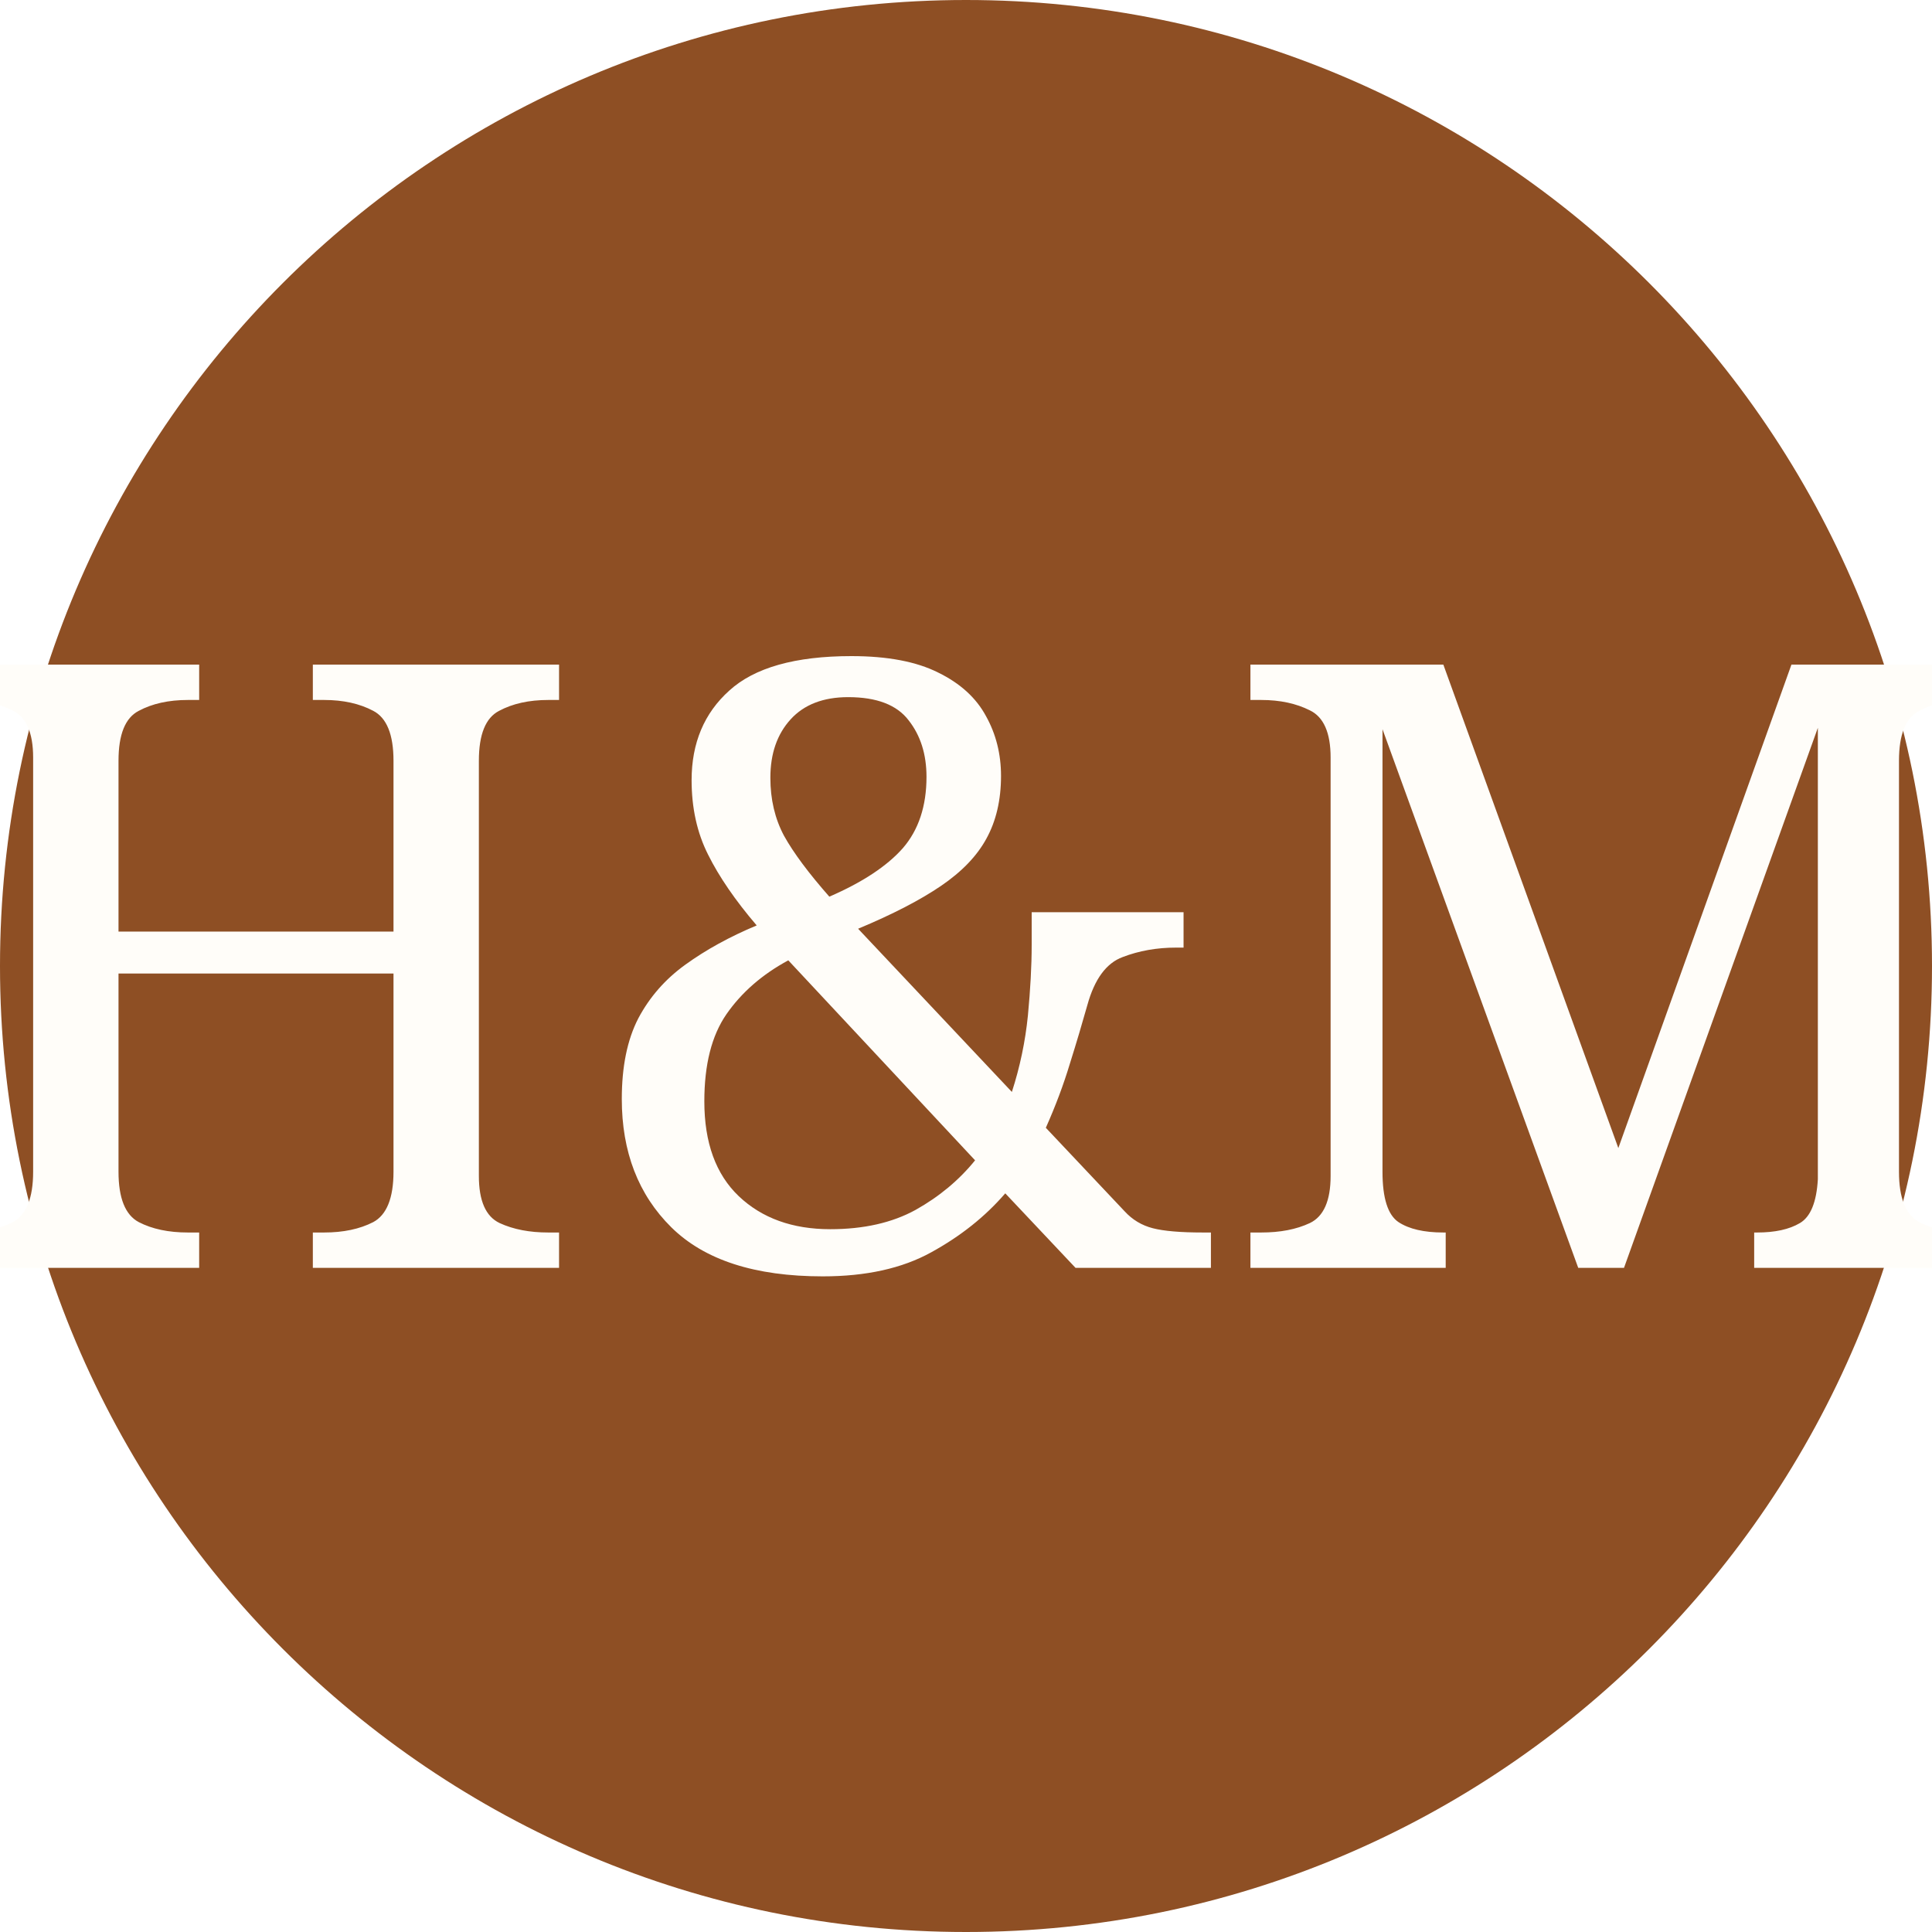
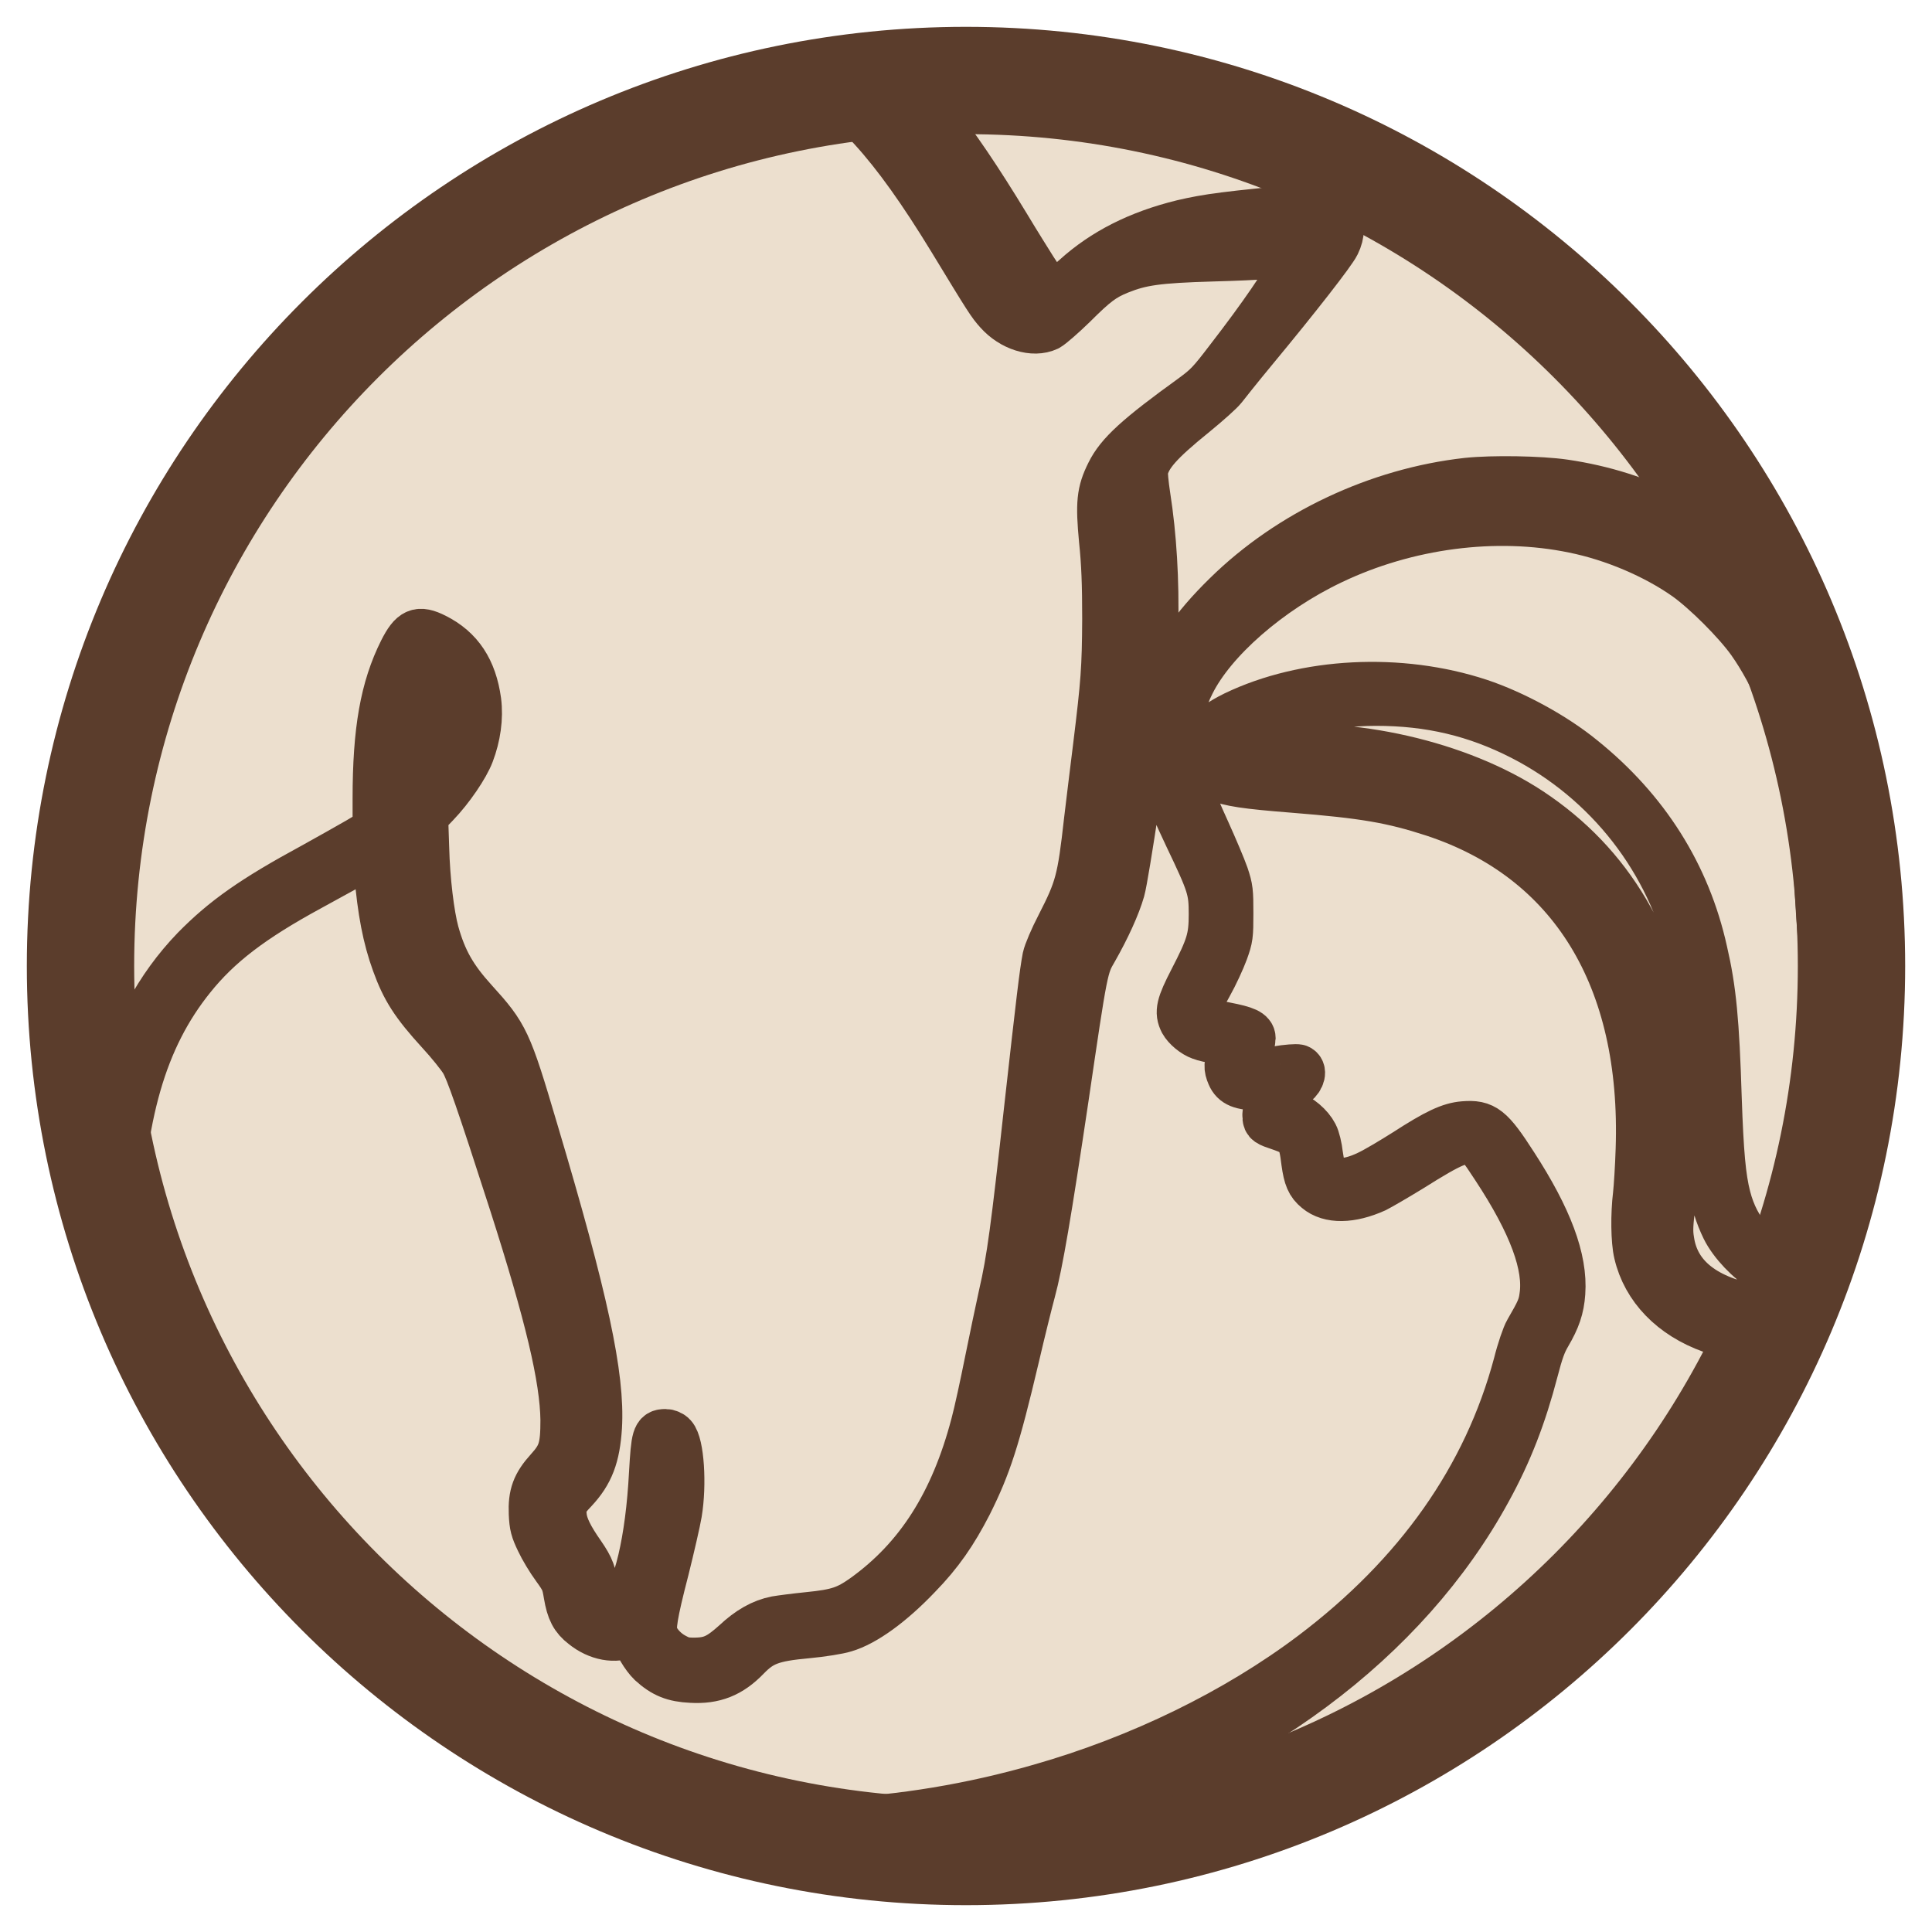
- <svg xmlns="http://www.w3.org/2000/svg" viewBox="0 0 64 64">
-   <circle cx="32" cy="32" r="32" fill="#8E4F24" />
-   <text x="32" y="42" text-anchor="middle" font-family="Georgia, serif" font-size="28" fill="#FFFDF9">H&amp;M</text>
+ <svg xmlns="http://www.w3.org/2000/svg" viewBox="34 22 72 72">
+   <defs>
+     <clipPath id="f">
+       <circle cx="70" cy="58" r="34" />
+     </clipPath>
+   </defs>
+   <circle cx="70" cy="58" r="33" fill="#ECDFCE" stroke="#5B3D2C" stroke-width="4" />
+   <g clip-path="url(#f)">
+     <path fill="#5B3D2C" stroke="#5B3D2C" stroke-width="1.8" stroke-linejoin="round" d="M44.31,20.11C42.39,20.29,40.65,20.89,39.63,21.73C38.65,22.54,38.36,23.64,38.86,24.67C39.1,25.14,39.81,25.91,40.49,26.43C40.74,26.62,40.94,26.8,40.94,26.82C40.94,26.87,39.63,26.79,38.59,26.67C38.12,26.62,36.62,26.42,35.25,26.24C30.42,25.6,28.95,25.47,26.48,25.46C24.61,25.46,23.81,25.52,22.38,25.76C19.76,26.2,17.4,27.31,15.9,28.81C15.28,29.42,15.06,29.86,15.06,30.4C15.06,30.87,15.2,31.18,15.62,31.55C16.12,31.99,16.53,32.14,19.29,32.78C20.21,32.99,20.88,33.24,20.88,33.36C20.88,33.57,20.01,34.04,19.02,34.36C17.65,34.81,16.15,35.12,11.77,35.87C7.22,36.64,5.84,36.91,3.85,37.42C0.71,38.23,-1.19,39.13,-2.32,40.33C-3.23,41.3,-3.54,42.42,-3.22,43.66C-2.93,44.79,-2.48,45.38,-1.08,46.44C-0.48,46.89,0.04,47.35,0.23,47.57C0.51,47.91,0.88,48.6,0.97,48.95C1.02,49.16,0.83,49.4,0.46,49.58C-0.41,50.02,-1.59,50.22,-5.82,50.63C-7.03,50.74,-8.56,50.91,-9.21,50.99C-15.19,51.76,-18.55,53.24,-20.19,55.82C-20.61,56.48,-20.87,57.17,-21.08,58.22C-21.82,61.9,-23.79,64.5,-27.02,66.06C-28.89,66.96,-31.09,67.41,-33.19,67.32C-34.7,67.26,-36.16,66.96,-39.43,66.06C-44.87,64.55,-47.29,64.17,-50.8,64.25C-53.29,64.31,-53.51,64.38,-51.23,64.38C-49.12,64.39,-48.33,64.45,-46.53,64.75C-44.67,65.06,-43.16,65.45,-40.01,66.42C-35.45,67.82,-34.21,68.06,-32.09,68C-30,67.92,-28.25,67.52,-26.55,66.71C-23.19,65.1,-21.03,62.33,-20.19,58.51C-19.87,57.03,-19.49,56.3,-18.63,55.43C-16.83,53.6,-13.78,52.58,-8.39,52.01C-7.74,51.94,-6.26,51.8,-5.08,51.7C-1.99,51.43,-0.71,51.25,0.25,50.96C1.14,50.68,1.79,50.23,2.05,49.71C2.24,49.29,2.19,48.64,1.91,48C1.48,47,0.97,46.41,-0.26,45.48C-1.16,44.8,-1.52,44.42,-1.76,43.92C-2.11,43.15,-2.13,42.54,-1.81,41.88C-1.16,40.53,1.22,39.4,5.29,38.5C6.94,38.14,8.37,37.89,11.77,37.34C13.43,37.07,15.18,36.78,15.65,36.69C18.6,36.16,20.48,35.59,21.38,34.96C22.5,34.19,22.78,33.13,22.07,32.33C21.6,31.81,20.97,31.55,19.02,31.11C17.72,30.81,16.95,30.58,16.76,30.43L16.63,30.32L17.04,29.93C18.15,28.86,19.96,27.96,21.88,27.53C23.29,27.22,23.93,27.16,26.23,27.16C29,27.16,29.95,27.25,35.01,27.96C38.42,28.43,39.13,28.52,40.58,28.6C42.01,28.69,43.22,28.62,43.54,28.41C43.8,28.25,43.94,27.96,43.94,27.58C43.93,26.94,43.59,26.52,42.2,25.48C41.21,24.73,40.61,24.18,40.48,23.87C40.4,23.67,40.4,23.63,40.48,23.46C40.53,23.37,40.7,23.19,40.86,23.07C41.93,22.25,44.15,21.77,46.11,21.93C48.52,22.13,50.37,22.83,52.73,24.42C55.24,26.11,56.24,26.59,57.3,26.59C58.11,26.59,58.64,26.31,59.1,25.67C59.24,25.48,59.49,25.12,59.67,24.88C60.04,24.36,60.32,24.17,60.91,24.07C61.66,23.95,62.79,24.17,63.73,24.62C65.67,25.55,67.29,27.33,69.48,30.92C70.86,33.19,70.93,33.3,71.21,33.61C71.72,34.18,72.51,34.43,73.04,34.18C73.15,34.12,73.58,33.75,73.98,33.36C74.81,32.53,75.11,32.31,75.7,32.07C76.52,31.74,77.13,31.65,79.19,31.59C81.02,31.54,81.86,31.47,82.28,31.35C82.52,31.28,82.52,31.31,82.27,31.82C81.89,32.56,81.06,33.78,79.8,35.41C79.13,36.29,78.99,36.43,78.46,36.82C76.41,38.3,75.72,38.93,75.37,39.64C75.02,40.34,74.98,40.75,75.11,42.13C75.2,42.98,75.23,43.77,75.23,45.07C75.22,46.92,75.18,47.43,74.89,49.8C74.79,50.59,74.64,51.84,74.55,52.58C74.3,54.82,74.21,55.13,73.51,56.5C73.26,56.98,73.04,57.5,73,57.69C72.89,58.26,72.77,59.28,72.32,63.3C71.83,67.75,71.67,68.96,71.37,70.25C71.26,70.76,71.02,71.88,70.85,72.73C70.68,73.58,70.45,74.65,70.33,75.09C69.56,78.02,68.25,80.08,66.22,81.54C65.57,82,65.23,82.12,64.13,82.23C63.64,82.28,63.1,82.35,62.93,82.38C62.41,82.48,61.92,82.76,61.42,83.23C60.81,83.78,60.51,83.92,59.9,83.93C59.51,83.93,59.4,83.9,59.12,83.75C58.78,83.57,58.49,83.26,58.37,82.95C58.27,82.68,58.34,82.19,58.78,80.49C58.99,79.65,59.21,78.69,59.26,78.39C59.44,77.31,59.34,75.82,59.07,75.53C59.01,75.46,58.89,75.41,58.8,75.41C58.45,75.41,58.42,75.54,58.34,76.91C58.21,79.41,57.75,81.36,57.16,81.91C56.98,82.08,56.96,82.09,56.74,82.02C56.38,81.91,56.2,81.68,56.15,81.25C56.08,80.66,56.01,80.45,55.66,79.94C55.21,79.3,55.01,78.88,54.97,78.53C54.92,78.09,54.97,77.95,55.38,77.52C55.98,76.88,56.21,76.27,56.28,75.18C56.39,73.3,55.78,70.43,53.9,64.13C52.91,60.78,52.82,60.6,51.65,59.31C50.88,58.46,50.5,57.8,50.21,56.76C50.03,56.1,49.87,54.8,49.84,53.59L49.8,52.4L50.24,51.94C50.77,51.39,51.34,50.55,51.52,50.07C51.76,49.44,51.86,48.75,51.78,48.13C51.62,46.97,51.12,46.21,50.2,45.75C49.6,45.45,49.38,45.54,49.01,46.27C48.32,47.65,48.04,49.22,48.04,51.76L48.04,52.95L47.35,53.36C46.97,53.58,46.22,54,45.68,54.3C43.43,55.52,42.36,56.28,41.27,57.39C39.91,58.8,38.96,60.57,38.4,62.73C37.93,64.54,37.7,66.68,37.7,69.1C37.7,71.1,37.9,72.74,38.34,74.32C39.34,77.94,42.1,81.97,45.56,84.85C52.61,90.72,63.08,92.53,73.18,89.62C80.5,87.5,86.38,83.14,89.44,77.52C90.21,76.12,90.74,74.74,91.17,73.09C91.36,72.36,91.47,72.05,91.66,71.73C92,71.15,92.14,70.75,92.18,70.18C92.27,68.93,91.7,67.41,90.41,65.42C89.53,64.05,89.3,63.88,88.55,63.94C88.05,63.98,87.55,64.21,86.39,64.96C85.9,65.27,85.28,65.64,85,65.77C84.16,66.18,83.45,66.15,83.28,65.71C83.25,65.62,83.19,65.31,83.15,65.04C83.12,64.76,83.04,64.43,82.97,64.3C82.8,63.97,82.42,63.65,82.05,63.52L81.73,63.42L81.78,63.2C81.84,62.86,82.02,62.54,82.26,62.36C82.49,62.18,82.56,61.89,82.38,61.82C82.32,61.8,81.96,61.82,81.57,61.89C80.82,61.99,80.41,61.96,80.35,61.81C80.33,61.76,80.39,61.52,80.48,61.27C80.57,61.03,80.64,60.77,80.64,60.7C80.64,60.49,80.41,60.39,79.69,60.25C78.96,60.11,78.72,60.02,78.62,59.83C78.53,59.65,78.57,59.54,79.03,58.71C79.25,58.32,79.51,57.75,79.62,57.45C79.8,56.95,79.81,56.87,79.81,56.04C79.81,55.22,79.8,55.11,79.64,54.63C79.54,54.34,79.23,53.61,78.95,52.99C78.67,52.38,78.36,51.65,78.26,51.37C77.73,49.87,77.76,48.67,78.38,47.45C79.18,45.84,81.28,44,83.61,42.89C86.43,41.54,89.75,41.11,92.65,41.71C94.14,42.01,95.7,42.68,96.85,43.49C97.59,44.02,98.72,45.15,99.25,45.89C100.11,47.1,100.92,48.97,101.28,50.6C101.56,51.91,101.64,52.59,101.8,55.52C102.01,59.22,102.43,61.48,103.31,63.55C103.72,64.54,104.22,65.12,104.99,65.52C105.77,65.91,106.57,66.03,108.74,66.09C110.25,66.13,110.95,66.25,111.53,66.55C112.21,66.92,112.73,67.65,112.97,68.6C113.06,68.93,113.08,69.25,113.08,70.09C113.08,71.25,113.06,71.46,112.66,74.03C112.51,74.98,112.35,76.1,112.3,76.53C112.25,76.96,112.2,77.33,112.18,77.34C112.16,77.36,111.99,76.72,111.8,75.92C111.25,73.61,110.88,72.7,110.17,71.82C109.36,70.83,107.96,70.12,106.19,69.82C105.63,69.73,104.7,69.65,102.96,69.54C101.74,69.48,101.35,69.41,100.69,69.2C99.5,68.81,98.68,67.91,98.35,66.62C98.16,65.89,98.08,64.95,98.01,62.94C97.92,60.06,97.81,58.88,97.48,57.46C96.85,54.61,95.32,52.19,92.96,50.29C91.91,49.43,90.39,48.61,89.13,48.19C86.16,47.21,82.63,47.4,80.03,48.65C79.01,49.15,78.51,49.72,78.65,50.26C78.71,50.51,79.02,50.82,79.36,50.96C79.82,51.16,80.43,51.25,82.2,51.39C84.84,51.6,85.88,51.78,87.42,52.28C92.6,53.98,95.33,58.43,95.11,64.84C95.09,65.49,95.04,66.25,95.01,66.52C94.92,67.26,94.93,68.24,95.04,68.7C95.34,69.99,96.33,71.01,97.78,71.53C98.61,71.82,99.22,71.93,100.64,71.99C101.97,72.05,102.65,72.16,103.5,72.45C105.67,73.2,107.5,74.88,109.14,77.65C110.32,79.63,111.31,81.99,112.7,86.09C113.47,88.38,113.73,89.03,114.19,89.72C115.67,91.94,117.97,92.66,121.56,92.03C123.38,91.71,124.73,91.32,129.6,89.71C134.83,87.98,136.92,87.36,139.71,86.72C143.19,85.92,146.13,85.54,149.66,85.43L151.38,85.38L149.33,85.4C145.44,85.44,142.11,85.9,137.71,86.99C135.42,87.56,133.77,88.04,128.83,89.61C125.15,90.78,123.25,91.29,121.62,91.57C120.71,91.72,119.6,91.81,118.97,91.76C116.24,91.59,114.72,90.3,113.77,87.35C113.62,86.88,113.28,85.84,113.03,85.04C111.68,80.84,110.38,77.91,108.95,75.81C107.41,73.54,105.59,72.07,103.48,71.38C102.57,71.09,101.36,70.89,100.45,70.89C100.22,70.89,99.8,70.84,99.5,70.8C97.54,70.46,96.44,69.6,96.24,68.24C96.18,67.88,96.19,67.63,96.31,66.71C96.43,65.77,96.45,65.31,96.45,63.74C96.45,62.48,96.43,61.69,96.37,61.32C95.75,57.19,93.99,54.21,91.01,52.24C88.36,50.49,84.32,49.57,80.96,49.96C80.19,50.05,79.65,50.05,79.56,49.97C79.5,49.9,79.72,49.66,80.1,49.39C81.13,48.68,83.32,48.15,85.28,48.15C87.29,48.15,89.01,48.56,90.73,49.44C93.95,51.09,96.27,54.08,97.06,57.57C97.38,59.03,97.48,60.11,97.58,63.13C97.67,65.81,97.82,66.78,98.3,67.77C98.57,68.32,99.21,68.99,99.74,69.29C100.58,69.77,101.38,69.93,103.5,70.06C104.33,70.11,105.23,70.18,105.5,70.22C107.17,70.44,108.49,70.95,109.3,71.69C110.23,72.54,110.67,73.53,111.22,75.99C111.54,77.38,111.74,78.06,112,78.69C112.17,79.1,112.24,79.21,112.37,79.24C112.68,79.31,112.71,79.24,112.79,78.15C112.88,76.85,112.94,76.36,113.3,74.19C113.79,71.25,113.89,70.22,113.79,69.19C113.67,67.9,113.36,67.15,112.62,66.41C111.76,65.53,110.9,65.29,108.32,65.17C106.34,65.09,105.33,64.78,104.8,64.1C104.28,63.45,103.69,61.52,103.43,59.61C103.27,58.48,103.21,57.49,103.12,54.86C103.07,53.48,102.99,52,102.93,51.58C102.12,45.19,98.16,40.88,92.29,40.02C91.4,39.89,89.62,39.86,88.68,39.96C85.36,40.33,82.07,41.88,79.72,44.19C77.25,46.6,76.57,48.76,77.46,51.32C77.57,51.61,77.94,52.44,78.28,53.16C79.14,54.96,79.2,55.15,79.2,56.07C79.2,56.97,79.1,57.29,78.46,58.53C77.98,59.46,77.92,59.72,78.1,60.07C78.21,60.27,78.5,60.52,78.76,60.61C78.85,60.65,79.16,60.72,79.45,60.77C79.75,60.82,79.99,60.87,80,60.88C80.02,60.9,79.97,61.06,79.91,61.25C79.76,61.66,79.75,61.78,79.87,62.06C80,62.37,80.27,62.48,80.9,62.48C81.35,62.48,81.43,62.5,81.4,62.58C81.31,62.81,81.18,63.47,81.2,63.63C81.22,63.81,81.25,63.83,81.7,63.98C82.44,64.23,82.54,64.38,82.65,65.31C82.73,65.88,82.82,66.1,83.09,66.32C83.55,66.71,84.34,66.7,85.25,66.29C85.43,66.2,86.03,65.85,86.57,65.52C88.11,64.55,88.5,64.39,88.93,64.53C89.12,64.6,89.23,64.72,89.73,65.49C91.12,67.6,91.7,69.18,91.52,70.33C91.47,70.7,91.39,70.88,90.96,71.62C90.87,71.77,90.68,72.32,90.55,72.84C89.42,77.07,86.86,80.7,82.93,83.67C80.08,85.82,76.49,87.57,72.77,88.63C67.67,90.1,62.33,90.35,57.4,89.37C51.14,88.13,46.01,85.05,42.33,80.34C41.71,79.55,40.8,78.17,40.34,77.33C38.86,74.63,38.22,71.7,38.34,68.11C38.49,63.55,39.32,60.68,41.13,58.43C42.13,57.18,43.38,56.23,45.53,55.06C45.98,54.81,46.72,54.41,47.17,54.16C47.62,53.91,48,53.71,48.01,53.73C48.02,53.74,48.06,54.11,48.1,54.54C48.22,55.94,48.41,56.95,48.75,57.88C49.1,58.85,49.45,59.4,50.4,60.44C50.77,60.84,51.17,61.34,51.29,61.54C51.5,61.89,51.88,62.97,53.12,66.82C54.46,71,55.02,73.36,55.04,74.92C55.04,75.95,54.95,76.25,54.46,76.79C53.97,77.33,53.83,77.71,53.86,78.41C53.88,78.86,53.92,79,54.12,79.42C54.24,79.68,54.51,80.13,54.71,80.4C55.05,80.87,55.08,80.95,55.16,81.43C55.26,82.02,55.4,82.29,55.75,82.56C56.28,82.99,56.94,83.11,57.42,82.87L57.64,82.76L57.67,82.92C57.74,83.23,58.03,83.72,58.28,83.96C58.74,84.38,59.12,84.53,59.76,84.56C60.61,84.61,61.21,84.37,61.81,83.75C62.37,83.17,62.77,83.02,64.09,82.9C64.63,82.85,65.25,82.75,65.47,82.68C66.22,82.46,67.21,81.74,68.2,80.7C69,79.88,69.53,79.11,70.08,78.04C70.79,76.62,71.11,75.64,71.83,72.59C72.06,71.6,72.34,70.48,72.44,70.11C72.71,69.12,73.04,67.17,73.67,62.94C74.39,58.04,74.39,58.03,74.77,57.38C75.23,56.57,75.6,55.76,75.77,55.17C75.92,54.65,76.68,49.59,76.88,47.8C76.93,47.34,76.99,46.25,77.01,45.37C77.05,43.64,76.95,41.97,76.72,40.5C76.65,40.04,76.61,39.63,76.63,39.52C76.76,38.95,77.19,38.46,78.5,37.4C78.99,37,79.47,36.57,79.57,36.44C79.67,36.31,80.17,35.68,80.7,35.04C82.35,33.05,83.64,31.39,83.79,31.08C84.16,30.33,83.76,29.65,82.99,29.72C79.65,30.03,79.02,30.12,78.07,30.34C76.44,30.74,75.14,31.4,74.09,32.35C73.56,32.83,73.23,33.03,73.08,32.97C73.03,32.95,72.94,32.84,72.89,32.71C72.83,32.58,72.66,32.28,72.5,32.05C72.35,31.81,71.89,31.08,71.5,30.43C69.4,26.97,68,25.24,66.22,23.87C64.66,22.68,62.71,22.03,61.04,22.14C59.62,22.24,58.75,22.76,57.93,24.03C57.5,24.68,57.42,24.75,57.07,24.68C56.59,24.58,55.47,23.96,53.98,22.98C51.84,21.57,50.44,20.91,48.65,20.47C47.24,20.13,45.56,19.99,44.31,20.11ZM50.75,47.42C51.49,48.29,51.19,49.94,50.03,51.24L49.82,51.48L49.82,51.18C49.82,50.59,50.17,47.49,50.28,47.13C50.31,47.01,50.49,47.13,50.75,47.42ZM-53.6,64.45C-53.54,64.46,-53.46,64.46,-53.42,64.45C-53.38,64.43,-53.42,64.42,-53.53,64.42C-53.62,64.42,-53.66,64.43,-53.6,64.45ZM151.82,85.48C151.93,85.49,152.12,85.49,152.25,85.48C152.37,85.46,152.29,85.45,152.05,85.45C151.82,85.45,151.71,85.46,151.82,85.48ZM152.86,85.54C152.94,85.55,153.06,85.55,153.14,85.54C153.21,85.52,153.15,85.51,153,85.51C152.85,85.51,152.78,85.52,152.86,85.54ZM153.63,85.6C153.68,85.61,153.77,85.61,153.81,85.6C153.85,85.58,153.81,85.57,153.7,85.57C153.6,85.57,153.57,85.58,153.63,85.6ZM154.21,85.66C154.25,85.67,154.32,85.67,154.36,85.66C154.4,85.64,154.37,85.63,154.28,85.63C154.2,85.63,154.17,85.64,154.21,85.66ZM154.76,85.72C154.8,85.74,154.86,85.73,154.88,85.71C154.9,85.7,154.86,85.68,154.8,85.68C154.73,85.68,154.71,85.7,154.76,85.72Z" />
+   </g>
</svg>
